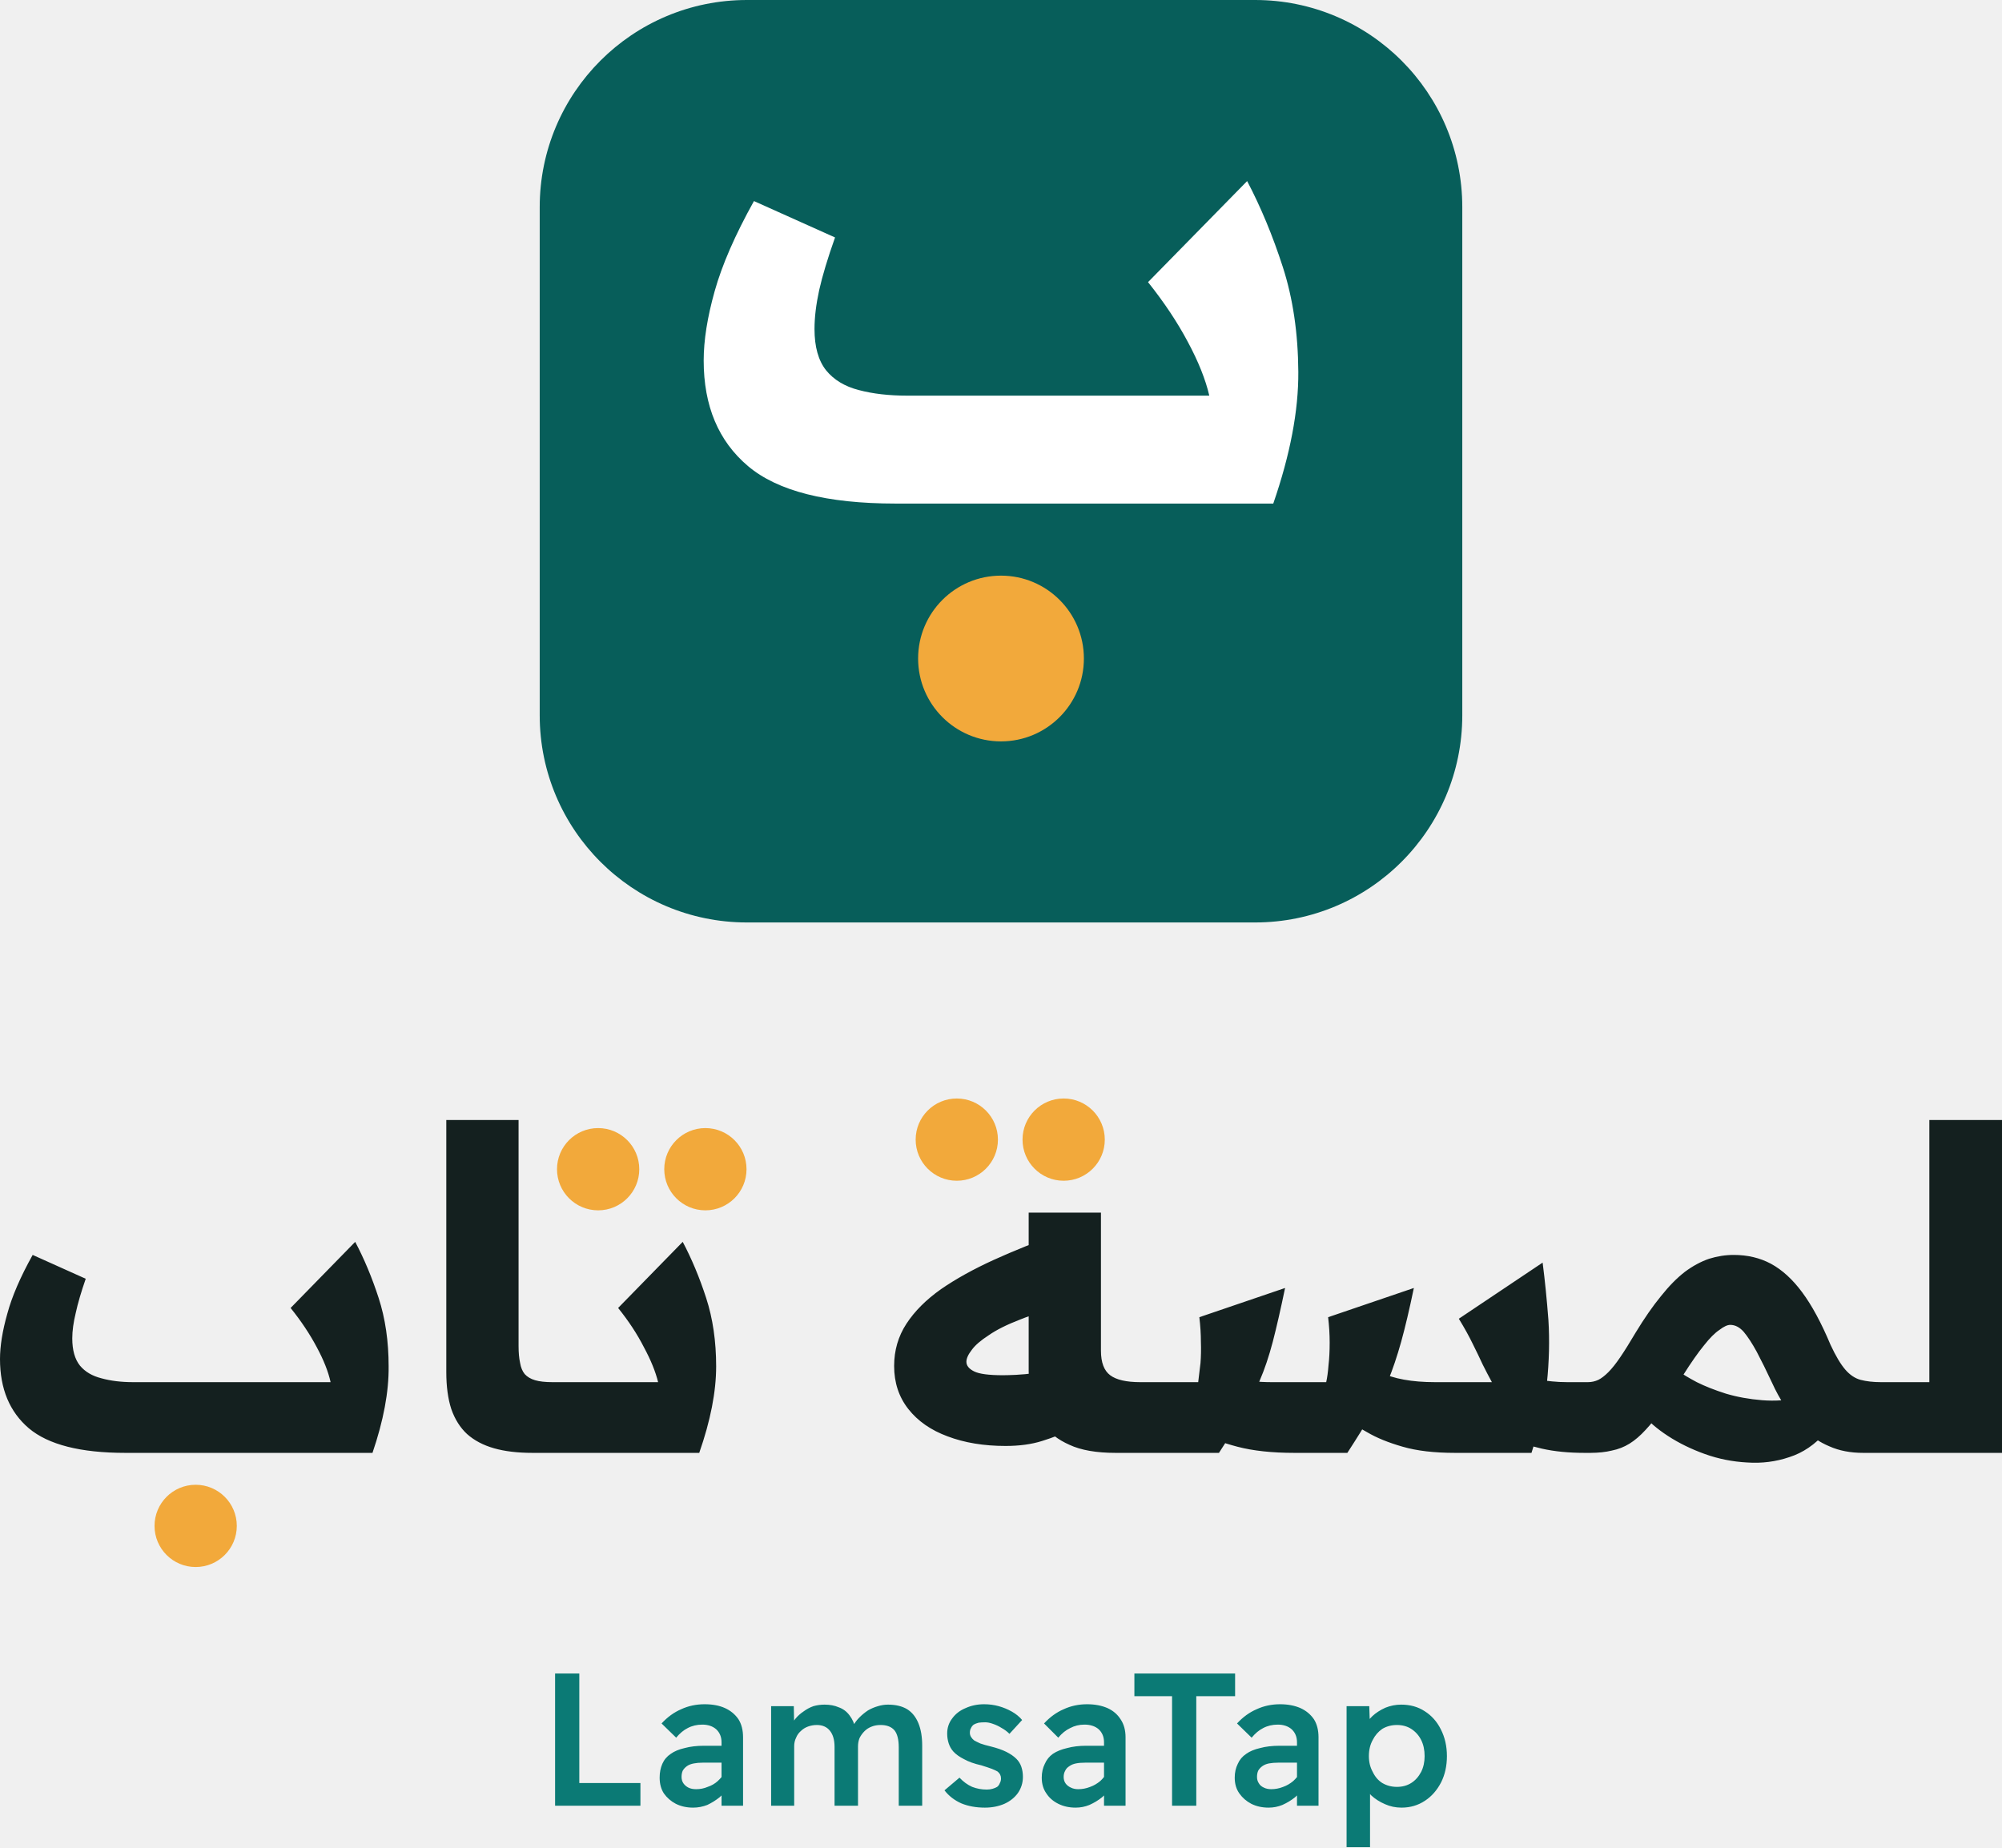
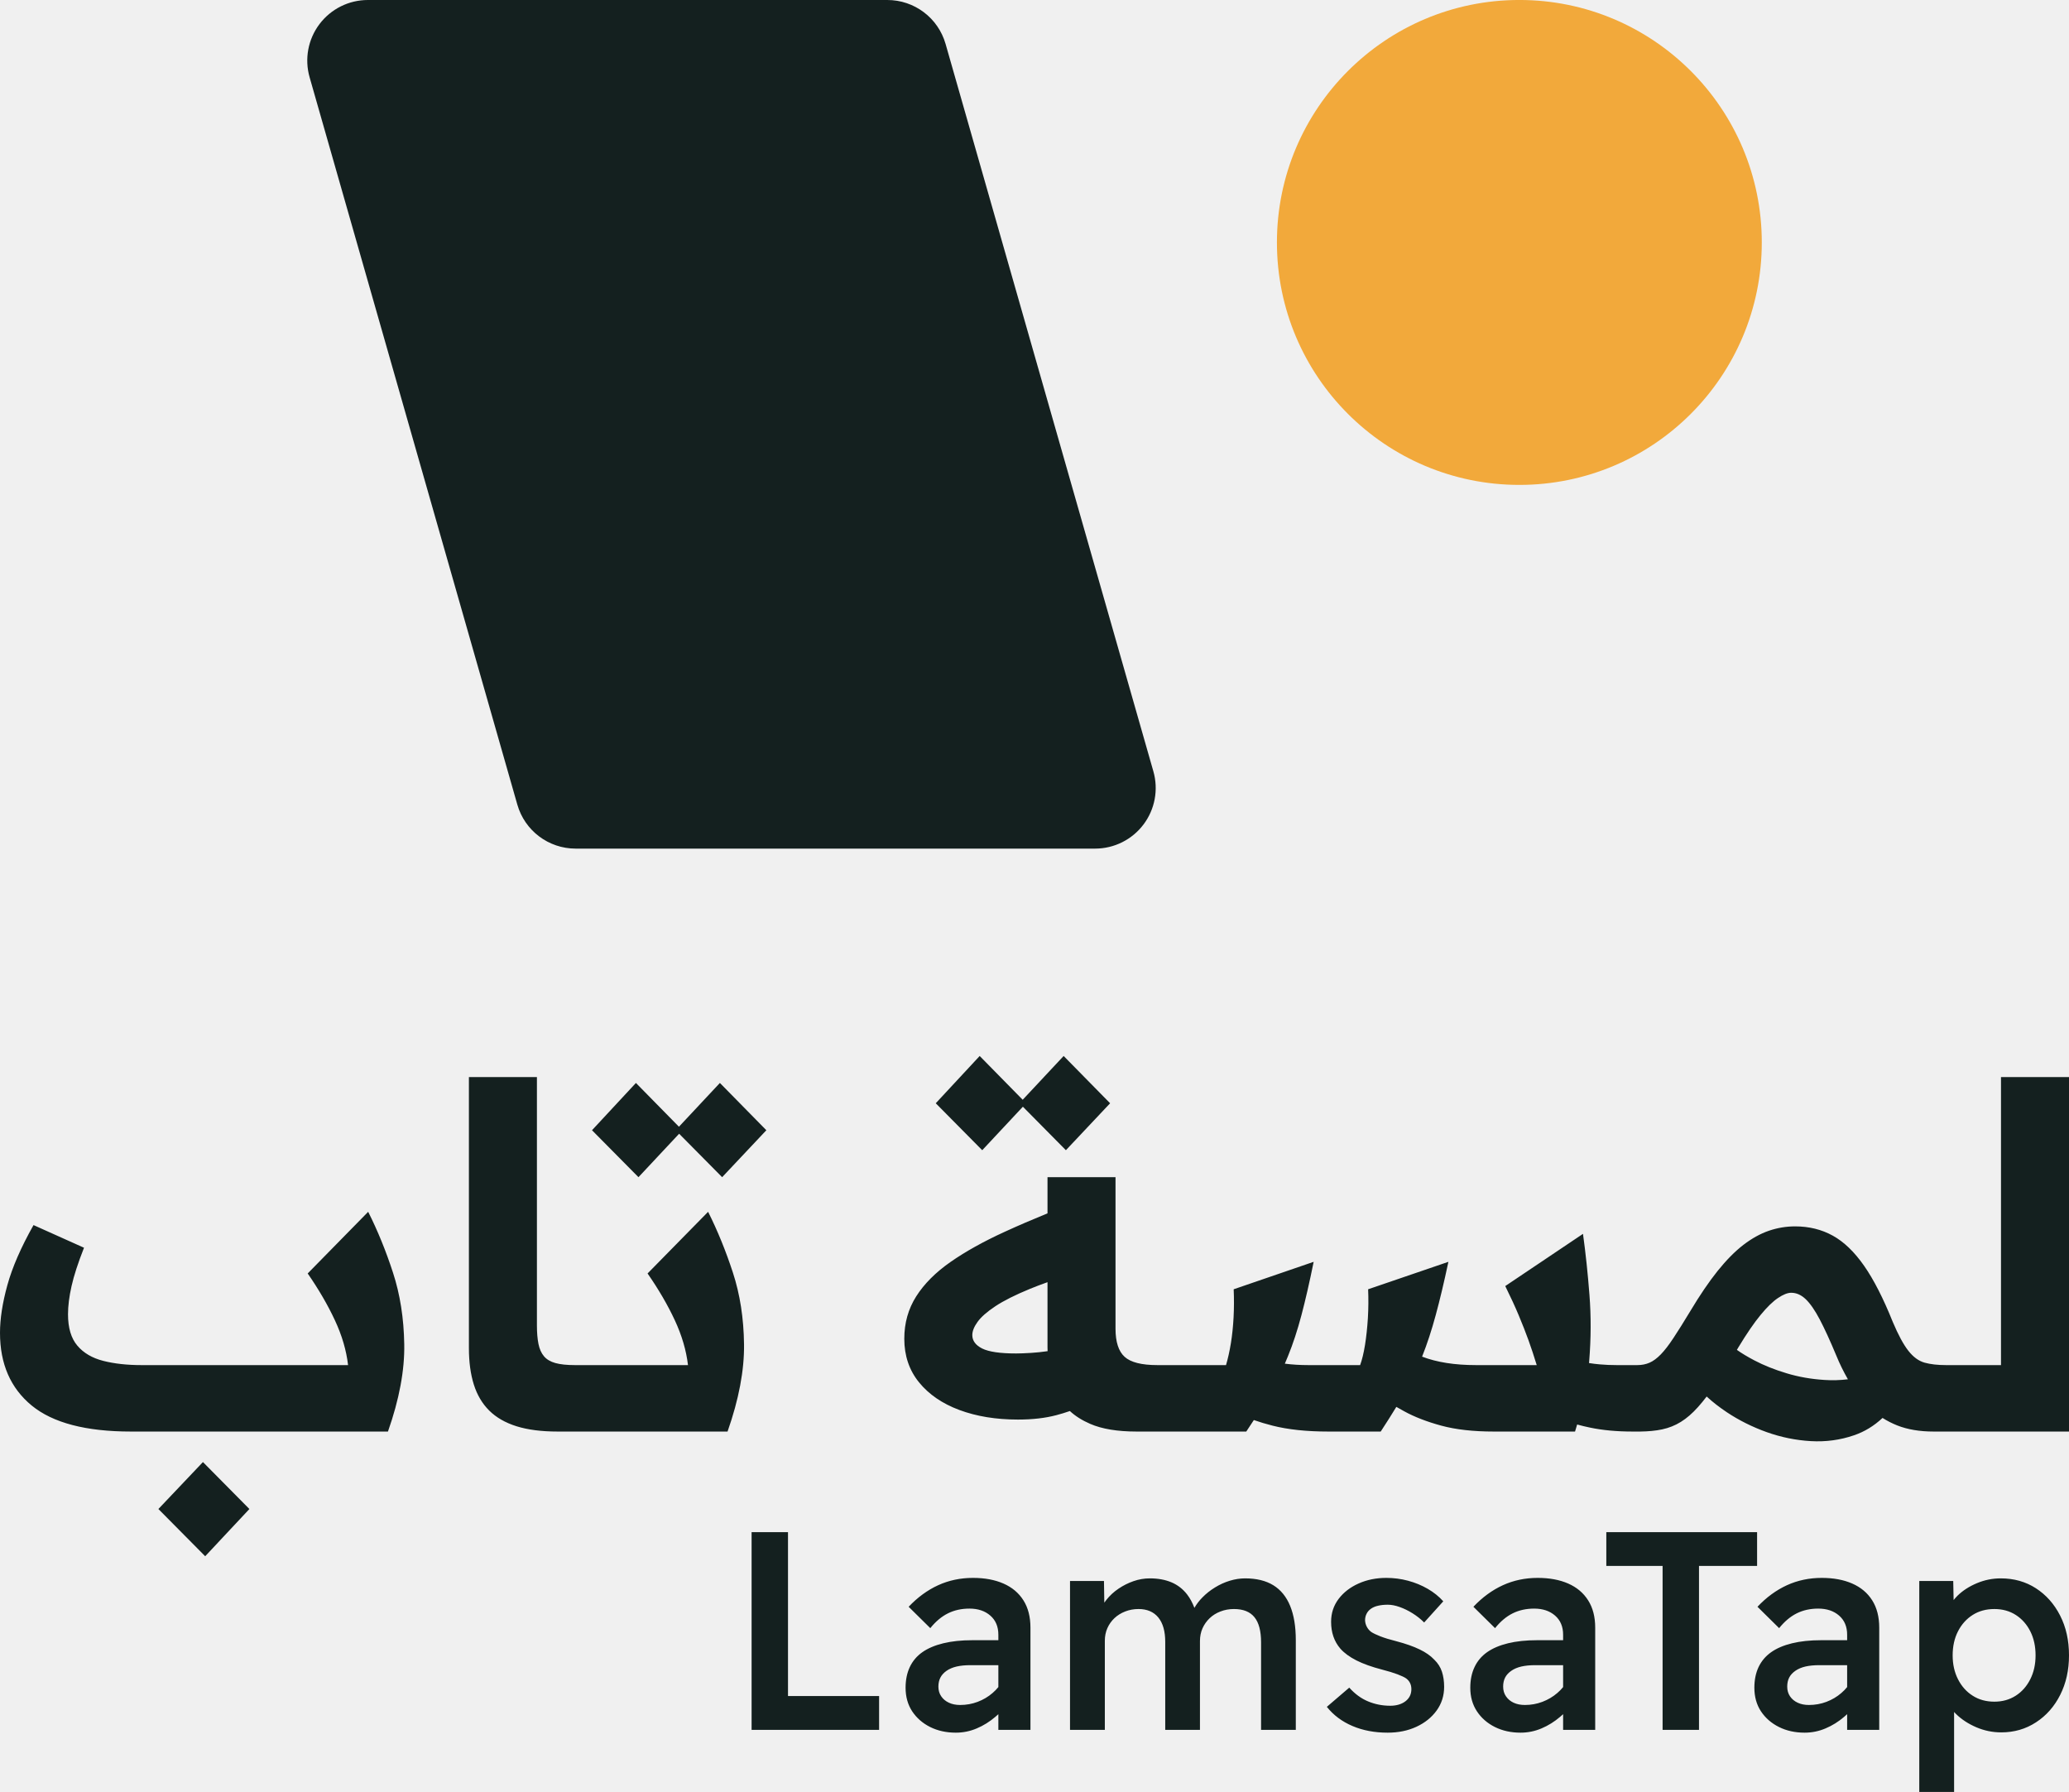
- <svg xmlns="http://www.w3.org/2000/svg" viewBox="0 0 520.8 480.6" width="520.8" height="480.6" role="img" aria-label="لمسة تاب — LamsaTap">
-   <g transform="translate(140.4 0) scale(0.46875)">
-     <rect width="512" height="512" rx="115" fill="#075E5A" />
-     <path fill="#fff" d="M197.5 279.5Q140.2 279.5 115.6 258.7Q91 237.9 91 200.1Q91 183.3 97.1 161.6Q103.2 139.8 118.9 111.6L163.9 131.8Q157.8 149 155.1 161Q152.5 173 152.5 182.6Q152.5 197.4 158.9 205.5Q165.4 213.5 177.1 216.5Q188.7 219.6 204 219.6H342.6L349.8 279.5ZM304.4 279.5V219.6H371.6Q368.5 206.2 359.7 189.8Q351 173.4 337.6 156.6L392.6 100.5Q404 122.2 412.4 148.2Q420.8 174.2 421 206.4Q421.2 238.7 407.1 279.5ZM304.4 219.6H308.2V279.5H304.4Q292.9 279.5 292.9 249.7Q292.9 219.6 304.4 219.6Z" />
-     <circle cx="256" cy="365.5" r="46" fill="#F2A93B" />
-   </g>
-   <path fill="#14201F" d="M32.6 378Q15.1 378 7.5 371.6Q0 365.2 0 353.6Q0 348.5 1.9 341.8Q3.7 335.1 8.5 326.5L22.3 332.7Q20.5 337.9 19.7 341.6Q18.8 345.3 18.8 348.2Q18.8 352.8 20.8 355.3Q22.8 357.7 26.4 358.6Q30 359.6 34.6 359.6H77.1L79.3 378ZM65.4 378V359.6H86Q85.1 355.5 82.4 350.5Q79.7 345.4 75.6 340.3L92.4 323.1Q95.9 329.7 98.5 337.7Q101.1 345.7 101.1 355.5Q101.2 365.4 96.9 378ZM65.4 359.6H66.6V378H65.4Q61.9 378 61.9 368.8Q61.9 359.6 65.4 359.6ZM138.5 378Q132.7 378 128.5 376.8Q124.3 375.6 121.5 373.1Q118.8 370.6 117.4 366.6Q116.1 362.6 116.1 357V291.4H134.9V350.2Q134.9 352.8 135.3 354.6Q135.6 356.4 136.5 357.5Q137.5 358.6 139.2 359.1Q140.9 359.6 143.7 359.6H148.2V378ZM148.2 378V359.6H171.2Q170.2 355.5 167.5 350.5Q164.9 345.4 160.8 340.3L177.6 323.1Q181.1 329.7 183.7 337.7Q186.3 345.7 186.3 355.5Q186.3 365.4 181.9 378ZM148.2 359.6H149.4V378H148.2Q144.7 378 144.7 368.8Q144.7 359.6 148.2 359.6ZM261.6 376.2Q253.1 376.2 246.5 373.7Q240 371.3 236.3 366.6Q232.6 361.9 232.6 355.4Q232.6 349.3 235.8 344.4Q239 339.5 244.8 335.4Q250.6 331.4 258.5 327.8Q266.4 324.2 275.7 320.9L278.5 339.3Q270.6 341.2 265.4 343.3Q260.2 345.3 257.2 347.4Q254.1 349.4 252.8 351.2Q251.4 353 251.4 354.3Q251.4 355.8 253.4 356.8Q255.4 357.8 260.9 357.8Q262.1 357.8 264.3 357.7Q266.5 357.6 269.5 357.2Q272.4 356.8 275.7 356L280 371.4Q275.3 373.6 271.1 374.9Q267 376.2 261.6 376.2ZM290.2 378Q282.7 378 278.2 375.9Q273.7 373.9 271.4 370.6Q269.1 367.4 268.3 363.7Q267.6 359.9 267.6 356.7V315.5H286.4V351.4Q286.4 356 288.8 357.8Q291.2 359.6 296.6 359.6H300.5V378ZM378.5 378Q370.4 378 364.9 376.4Q359.3 374.8 355.6 372.6Q351.8 370.5 349.1 368.6L359 357Q364.3 359.6 373.3 359.6H388.1Q386.9 357.4 385.7 355Q384.6 352.6 383.1 349.6Q381.7 346.7 379.5 343.1L401.3 328.5Q402.2 335.5 402.8 343.4Q403.3 351.3 402.4 359.9Q401.5 368.5 398.4 378ZM300.5 378V359.6H311.7Q312 357.1 312.3 354.6Q312.5 352 312.4 349.1Q312.4 346.1 312 342.7L334.3 335.1Q332.6 343.3 331.1 349.1Q329.6 354.8 327.7 359.2Q325.8 363.7 323.3 368Q320.8 372.3 317.1 378ZM336.7 378Q328 378 321.9 376.4Q315.8 374.8 312.2 372.7Q308.6 370.7 307.2 369.5L314.1 355.8Q317.1 357.6 321.3 358.6Q325.6 359.6 330.8 359.6H345Q345.4 357.8 345.6 355.2Q345.9 352.6 345.9 349.3Q345.9 346.1 345.5 342.7L367.8 335.1Q366.1 343.3 364.5 349.1Q362.9 354.8 361.1 359.2Q359.3 363.7 356.7 368Q354.2 372.3 350.5 378ZM412.2 378Q406 378 401.1 376.9Q396.3 375.8 392.7 374.1Q389 372.5 386.3 370.8L393.5 356.9Q394.9 357.6 396.5 358.1Q398.2 358.5 399.9 358.9Q401.7 359.2 403.7 359.4Q405.6 359.6 407.7 359.6H412.8V378ZM300.5 359.6H301.6V378H300.5Q296.9 378 296.9 368.8Q296.9 359.6 300.5 359.6ZM412.8 378V359.6H413.1Q414.5 359.6 415.8 359Q417 358.4 418.4 357Q419.8 355.6 421.5 353.1Q423.2 350.6 425.5 346.7Q428.9 341.1 432.1 337.2Q435.2 333.3 438.3 330.9Q441.4 328.6 444.6 327.5Q447.8 326.5 451 326.5Q456.4 326.5 460.7 328.8Q465.1 331.2 468.8 336.2Q472.6 341.3 476.2 349.9Q478.2 354.2 480 356.3Q481.8 358.4 484 359Q486.3 359.6 489.3 359.6H490.6V378H484.7Q479.7 378 475.9 376.3Q472.1 374.7 469.3 371.9Q466.5 369.2 464.4 366Q462.4 362.9 461 359.8Q458.8 355.1 457 351.7Q455.2 348.4 453.6 346.5Q452 344.7 450.1 344.7Q449 344.7 447.3 346Q445.5 347.2 443.3 350Q441 352.8 437.9 357.7Q434.9 362.7 432.5 366.3Q430.2 369.8 428.1 372Q426 374.3 423.9 375.6Q421.8 376.9 419.3 377.4Q416.9 378 413.6 378ZM474.9 372.7Q470.8 377.4 465.5 379.1Q460.2 380.9 454.5 380.5Q448.8 380.2 443.5 378.3Q438.2 376.4 433.9 373.6Q429.6 370.8 427.2 367.8L436.6 356.7Q438.2 357.9 441.4 359.6Q444.6 361.2 449 362.6Q453.4 363.9 458.4 364.3Q463.4 364.7 468.6 363.6ZM412.8 359.6H413.9V378H412.8Q409.3 378 409.3 368.8Q409.3 359.6 412.8 359.6ZM490.6 378V359.6H501.9V291.4H520.8V378ZM490.6 359.6H491.8V378H490.6Q487.1 378 487.1 368.8Q487.1 359.6 490.6 359.6Z" />
-   <circle cx="50.9" cy="397" r="10.7" fill="#F2A93B" />
-   <circle cx="155.6" cy="304.2" r="10.7" fill="#F2A93B" />
-   <circle cx="183.5" cy="304.2" r="10.7" fill="#F2A93B" />
-   <circle cx="248.9" cy="296.5" r="10.7" fill="#F2A93B" />
-   <circle cx="276.7" cy="296.5" r="10.7" fill="#F2A93B" />
-   <path fill="#0B7A75" d="M144.4 469.8V435.4H150.7V463.9H166.6V469.8ZM187.7 469.8V453.3Q187.7 451.2 186.3 449.9Q184.9 448.7 182.7 448.7Q180.6 448.7 178.9 449.6Q177.3 450.4 175.9 452.1L172.1 448.4Q174.4 445.9 177.2 444.7Q180 443.4 183.3 443.4Q186.4 443.4 188.6 444.4Q190.8 445.4 192.1 447.3Q193.3 449.2 193.3 452V469.8ZM180.3 470.3Q177.8 470.3 175.8 469.3Q173.9 468.3 172.7 466.6Q171.6 464.9 171.6 462.5Q171.6 460.5 172.3 458.9Q173 457.3 174.5 456.3Q175.9 455.3 178.1 454.8Q180.3 454.2 183.2 454.2H190.6L190.2 458.6H182.8Q181.5 458.6 180.5 458.8Q179.4 459 178.7 459.5Q178 460 177.6 460.7Q177.3 461.4 177.3 462.3Q177.3 463.3 177.8 464Q178.3 464.7 179.1 465.1Q179.9 465.5 181.1 465.5Q182.7 465.5 184.1 464.9Q185.6 464.4 186.7 463.4Q187.8 462.4 188.5 461.2L189.7 464.6Q188.7 466.3 187.2 467.6Q185.7 468.8 184 469.6Q182.2 470.3 180.3 470.3ZM200.6 469.8V443.9H206.5L206.6 449.2L205.6 449.6Q206 448.3 206.9 447.2Q207.8 446.1 209 445.3Q210.2 444.4 211.6 443.9Q213 443.5 214.5 443.5Q216.6 443.5 218.2 444.2Q219.9 444.8 221 446.3Q222.1 447.7 222.6 449.9L221.7 449.7L222 448.9Q222.6 447.8 223.6 446.8Q224.6 445.8 225.8 445Q227 444.3 228.4 443.9Q229.7 443.5 231 443.5Q234 443.5 236 444.7Q237.9 445.9 238.9 448.3Q239.9 450.7 239.9 454.2V469.8H233.8V454.6Q233.8 451.6 232.7 450.2Q231.5 448.8 229.1 448.8Q227.8 448.8 226.8 449.2Q225.7 449.6 224.9 450.4Q224.1 451.2 223.6 452.2Q223.2 453.2 223.2 454.4V469.8H217.1V454.5Q217.1 451.8 215.9 450.3Q214.7 448.8 212.5 448.8Q211.3 448.8 210.2 449.2Q209.1 449.6 208.3 450.4Q207.5 451.1 207.1 452.1Q206.6 453.1 206.6 454.3V469.8ZM256.2 470.3Q252.8 470.3 250.1 469.2Q247.4 468 245.7 465.8L249.6 462.5Q251.1 464.1 252.9 464.9Q254.7 465.6 256.7 465.6Q257.5 465.6 258.2 465.4Q258.9 465.2 259.4 464.9Q259.9 464.5 260.1 463.9Q260.4 463.4 260.4 462.7Q260.4 461.6 259.5 460.9Q259 460.6 258 460.2Q256.9 459.8 255.3 459.3Q252.6 458.7 250.8 457.7Q249 456.8 248 455.7Q247.2 454.8 246.8 453.6Q246.4 452.4 246.4 451Q246.4 448.8 247.7 447.1Q249 445.3 251.2 444.4Q253.4 443.4 256 443.4Q258 443.4 259.8 443.9Q261.6 444.4 263.2 445.3Q264.8 446.2 265.9 447.5L262.6 451.1Q261.7 450.2 260.6 449.6Q259.5 448.9 258.3 448.5Q257.2 448.1 256.3 448.1Q255.3 448.1 254.6 448.2Q253.8 448.4 253.3 448.7Q252.8 449.1 252.6 449.6Q252.3 450.1 252.3 450.8Q252.3 451.4 252.6 451.9Q252.9 452.4 253.4 452.8Q253.9 453.1 255 453.6Q256.1 454 257.8 454.4Q260.2 455 261.8 455.8Q263.4 456.6 264.4 457.6Q265.3 458.5 265.7 459.7Q266.1 460.9 266.1 462.3Q266.1 464.6 264.8 466.5Q263.5 468.3 261.3 469.3Q259 470.3 256.2 470.3ZM287.2 469.8V453.3Q287.2 451.2 285.8 449.9Q284.4 448.7 282.1 448.7Q280.1 448.7 278.4 449.6Q276.7 450.4 275.3 452.1L271.6 448.4Q273.9 445.9 276.7 444.7Q279.5 443.4 282.8 443.4Q285.8 443.4 288.1 444.4Q290.3 445.4 291.5 447.3Q292.8 449.2 292.8 452V469.8ZM279.8 470.3Q277.3 470.3 275.3 469.3Q273.3 468.3 272.2 466.6Q271 464.9 271 462.5Q271 460.5 271.8 458.9Q272.5 457.3 273.9 456.3Q275.4 455.3 277.6 454.8Q279.8 454.2 282.6 454.2H290.1L289.6 458.6H282.3Q280.9 458.6 279.9 458.8Q278.9 459 278.2 459.5Q277.4 460 277.1 460.7Q276.7 461.4 276.7 462.3Q276.7 463.3 277.2 464Q277.7 464.7 278.6 465.1Q279.4 465.5 280.5 465.5Q282.1 465.5 283.6 464.9Q285 464.4 286.2 463.4Q287.3 462.4 287.9 461.2L289.2 464.6Q288.2 466.3 286.7 467.6Q285.2 468.8 283.4 469.6Q281.7 470.3 279.8 470.3ZM304.9 469.8V441.3H295.1V435.4H321.3V441.3H311.2V469.8ZM337.4 469.8V453.3Q337.4 451.2 336 449.9Q334.6 448.7 332.4 448.7Q330.3 448.7 328.6 449.6Q327 450.4 325.6 452.1L321.8 448.4Q324.1 445.9 326.9 444.7Q329.7 443.4 333 443.4Q336 443.4 338.3 444.4Q340.5 445.4 341.8 447.3Q343 449.2 343 452V469.8ZM330 470.3Q327.5 470.3 325.5 469.3Q323.6 468.3 322.4 466.6Q321.2 464.9 321.2 462.5Q321.2 460.5 322 458.9Q322.7 457.3 324.2 456.3Q325.6 455.3 327.8 454.8Q330 454.2 332.9 454.2H340.3L339.8 458.6H332.5Q331.2 458.6 330.1 458.8Q329.1 459 328.4 459.5Q327.7 460 327.3 460.7Q327 461.4 327 462.3Q327 463.3 327.5 464Q327.9 464.7 328.8 465.1Q329.6 465.5 330.7 465.5Q332.3 465.5 333.8 464.9Q335.2 464.4 336.4 463.4Q337.5 462.4 338.2 461.2L339.4 464.6Q338.4 466.3 336.9 467.6Q335.4 468.8 333.6 469.6Q331.9 470.3 330 470.3ZM350.3 480.6V443.9H356.2L356.4 449.8L355.3 449.3Q355.6 447.8 357 446.5Q358.4 445.2 360.4 444.3Q362.4 443.5 364.5 443.5Q368 443.5 370.6 445.2Q373.3 446.9 374.8 449.9Q376.4 453 376.4 456.9Q376.4 460.7 374.9 463.7Q373.3 466.8 370.7 468.5Q368 470.3 364.6 470.3Q362.3 470.3 360.3 469.4Q358.2 468.5 356.7 467.1Q355.3 465.7 354.9 464.1L356.4 463.4V480.6ZM363.4 464.9Q365.5 464.9 367.1 463.9Q368.7 462.9 369.7 461Q370.6 459.2 370.6 456.9Q370.6 454.5 369.7 452.7Q368.8 450.9 367.1 449.8Q365.5 448.8 363.4 448.8Q361.3 448.8 359.6 449.8Q358 450.9 357.1 452.7Q356.1 454.5 356.1 456.9Q356.1 459.2 357.1 461Q358 462.9 359.6 463.9Q361.3 464.9 363.4 464.9Z" />
+ <svg xmlns="http://www.w3.org/2000/svg" viewBox="-431.97 -298.84 431.97 374.08" width="431.97" height="374.08" role="img" aria-label="لمسة تاب — LamsaTap">
+   <path fill="#14201F" d="M-355.17 -298.84L-246.72 -298.84A12.65 12.65 0 0 1 -234.55 -289.67L-191.17 -137.83A12.65 12.65 0 0 1 -203.33 -121.69L-311.79 -121.69A12.65 12.65 0 0 1 -323.96 -130.87L-367.33 -282.71A12.65 12.65 0 0 1 -355.17 -298.84ZM-219.43 -2.5Q-226.3 -2.5 -231.67 -4.5Q-237.03 -6.5 -240.1 -10.28Q-243.17 -14.07 -243.17 -19.37Q-243.17 -24.3 -240.68 -28.22Q-238.2 -32.13 -233.52 -35.4Q-228.83 -38.67 -222.2 -41.7Q-218.05 -43.6 -213.27 -45.55V-53.1H-199.07V-21.47Q-199.07 -17.33 -197.17 -15.6Q-195.27 -13.87 -190.33 -13.87H-176Q-175.4 -15.9 -174.98 -18.45Q-174.57 -21 -174.42 -23.87Q-174.27 -26.73 -174.4 -29.7L-157.7 -35.43Q-159 -29.03 -160.25 -24.3Q-161.5 -19.57 -163.07 -15.72Q-163.38 -14.94 -163.72 -14.17Q-161.38 -13.87 -158.8 -13.87H-148Q-147.4 -15.5 -146.98 -18.08Q-146.57 -20.67 -146.38 -23.7Q-146.2 -26.73 -146.33 -29.7L-129.57 -35.43Q-130.93 -29.03 -132.22 -24.3Q-133.5 -19.57 -135.03 -15.72Q-135.05 -15.67 -135.07 -15.64Q-130.45 -13.87 -123.8 -13.87H-111.13Q-111.97 -16.63 -112.85 -19.07Q-113.73 -21.5 -114.87 -24.22Q-116 -26.93 -117.7 -30.37L-101.47 -41.27Q-100.63 -35.17 -100.12 -28.52Q-99.6 -21.87 -100.17 -14.77Q-100.19 -14.53 -100.21 -14.3Q-99.11 -14.12 -97.93 -14.02Q-96.23 -13.87 -94.43 -13.87H-90.13Q-88.73 -13.87 -87.58 -14.37Q-86.43 -14.87 -85.23 -16.1Q-84.03 -17.33 -82.57 -19.55Q-81.1 -21.77 -79.03 -25.2Q-76.1 -30.1 -73.37 -33.52Q-70.63 -36.93 -67.98 -38.97Q-65.33 -41 -62.65 -41.92Q-59.97 -42.83 -57.2 -42.83Q-52.83 -42.83 -49.33 -40.9Q-45.83 -38.97 -42.8 -34.63Q-39.77 -30.3 -36.8 -22.9Q-35.07 -18.8 -33.53 -16.85Q-32 -14.9 -30.15 -14.38Q-28.3 -13.87 -25.67 -13.87H-14.2V-74H0V0H-24.83Q-24.85 0 -24.87 0L-28.27 0Q-32.63 0 -35.87 -1.28Q-37.51 -1.94 -38.93 -2.84Q-41.6 -0.34 -44.88 0.78Q-49.2 2.27 -53.9 2Q-58.6 1.73 -63.12 0.12Q-67.63 -1.5 -71.42 -4.02Q-73.79 -5.6 -75.65 -7.31Q-76.58 -6.09 -77.45 -5.12Q-79.23 -3.13 -81.03 -2.02Q-82.83 -0.9 -84.95 -0.45Q-86.94 -0.03 -89.53 0V0H-91.13Q-96.07 0 -99.98 -0.82Q-101.4 -1.11 -102.69 -1.47Q-102.9 -0.74 -103.13 0H-120.1Q-126.5 0 -131.05 -1.23Q-135.6 -2.47 -138.78 -4.22Q-139.64 -4.69 -140.44 -5.15Q-141.92 -2.72 -143.7 0H-154.63Q-161.43 0 -166.28 -1.23Q-168.4 -1.77 -170.19 -2.4Q-170.94 -1.23 -171.77 0H-186.83Q-186.85 0 -186.87 0L-194.67 0Q-200.67 0 -204.35 -1.6Q-206.89 -2.7 -208.6 -4.28Q-210.04 -3.78 -211.42 -3.42Q-214.9 -2.5 -219.43 -2.5ZM-315.53 0Q-320.6 0 -324.12 -1.1Q-327.63 -2.2 -329.83 -4.38Q-332.03 -6.57 -333.05 -9.83Q-334.07 -13.1 -334.07 -17.4V-74H-319.87V-22.13Q-319.87 -19.9 -319.55 -18.3Q-319.23 -16.7 -318.4 -15.72Q-317.57 -14.73 -316.02 -14.3Q-314.47 -13.87 -311.93 -13.87H-308.07H-308.03H-288.33Q-288.87 -18.47 -291.08 -23.23Q-293.3 -28 -296.77 -33L-284.13 -45.87Q-281.17 -39.97 -278.95 -33.17Q-276.73 -26.37 -276.63 -18.22Q-276.53 -10.07 -280.07 0H-308.03Q-308.05 0 -308.07 0V0ZM-404.63 0Q-418.73 0 -425.35 -5.43Q-431.97 -10.87 -431.97 -20.6Q-431.97 -25 -430.43 -30.57Q-428.9 -36.13 -424.97 -43.1L-414.43 -38.37Q-416.3 -33.63 -417.03 -30.37Q-417.77 -27.1 -417.77 -24.47Q-417.77 -20.23 -415.82 -17.93Q-413.87 -15.63 -410.4 -14.75Q-406.93 -13.87 -402.43 -13.87H-359.3Q-359.83 -18.47 -362.05 -23.23Q-364.27 -28 -367.73 -33L-355.1 -45.87Q-352.13 -39.97 -349.92 -33.17Q-347.7 -26.37 -347.57 -18.22Q-347.43 -10.07 -350.97 0ZM-31.26 75.24V31.2H-24.17L-24.09 35.18Q-23.73 34.72 -23.28 34.27Q-21.64 32.67 -19.24 31.66Q-16.84 30.65 -14.25 30.65Q-10.12 30.65 -6.92 32.71Q-3.71 34.78 -1.86 38.4Q0 42.03 0 46.72Q0 51.34 -1.84 54.98Q-3.67 58.61 -6.89 60.7Q-10.1 62.8 -14.15 62.8Q-16.86 62.8 -19.36 61.73Q-21.85 60.66 -23.58 58.97Q-23.8 58.75 -23.99 58.54V75.24ZM-208.57 62.27V31.2H-201.48L-201.41 35.72Q-201.2 35.42 -200.97 35.13Q-199.91 33.79 -198.44 32.8Q-196.98 31.81 -195.31 31.23Q-193.64 30.65 -191.91 30.65Q-189.36 30.65 -187.4 31.47Q-185.44 32.3 -184.12 34.01Q-183.21 35.19 -182.6 36.81Q-181.94 35.65 -180.93 34.63Q-179.77 33.44 -178.29 32.54Q-176.82 31.63 -175.2 31.14Q-173.58 30.65 -172.02 30.65Q-168.47 30.65 -166.13 32.08Q-163.79 33.52 -162.61 36.4Q-161.43 39.28 -161.43 43.54V62.27H-168.68V44.01Q-168.68 40.45 -170.07 38.75Q-171.45 37.05 -174.34 37.05Q-175.86 37.05 -177.16 37.56Q-178.47 38.06 -179.42 38.97Q-180.37 39.88 -180.91 41.08Q-181.44 42.28 -181.44 43.74V62.27H-188.69V43.91Q-188.69 40.59 -190.13 38.82Q-191.58 37.05 -194.27 37.05Q-195.76 37.05 -197.05 37.56Q-198.34 38.06 -199.29 38.95Q-200.24 39.85 -200.77 41.04Q-201.3 42.24 -201.3 43.66V62.27ZM-105.62 62.27V59Q-105.92 59.28 -106.24 59.55Q-108.04 61.09 -110.13 61.97Q-112.23 62.86 -114.51 62.86Q-117.49 62.86 -119.86 61.68Q-122.23 60.5 -123.61 58.41Q-125 56.31 -125 53.48Q-125 51.03 -124.11 49.16Q-123.23 47.29 -121.49 46.06Q-119.75 44.84 -117.13 44.2Q-114.51 43.56 -111.07 43.56H-105.62V42.42Q-105.62 39.88 -107.3 38.42Q-108.98 36.96 -111.66 36.96Q-114.15 36.96 -116.15 37.95Q-118.14 38.94 -119.83 41.04L-124.35 36.58Q-121.56 33.62 -118.2 32.08Q-114.84 30.55 -110.93 30.55Q-107.25 30.55 -104.56 31.73Q-101.87 32.91 -100.4 35.23Q-98.92 37.55 -98.92 40.95V62.27ZM-46.32 62.27V59Q-46.62 59.28 -46.94 59.55Q-48.73 61.09 -50.83 61.97Q-52.92 62.86 -55.2 62.86Q-58.19 62.86 -60.55 61.68Q-62.92 60.5 -64.31 58.41Q-65.69 56.31 -65.69 53.48Q-65.69 51.03 -64.81 49.16Q-63.92 47.29 -62.18 46.06Q-60.45 44.84 -57.82 44.2Q-55.2 43.56 -51.76 43.56H-46.32V42.42Q-46.32 39.88 -48 38.42Q-49.68 36.96 -52.35 36.96Q-54.85 36.96 -56.84 37.95Q-58.83 38.94 -60.52 41.04L-65.04 36.58Q-62.25 33.62 -58.89 32.08Q-55.53 30.55 -51.62 30.55Q-47.95 30.55 -45.26 31.73Q-42.56 32.91 -41.09 35.23Q-39.62 37.55 -39.62 40.95V62.27ZM-223.53 62.27V59Q-223.83 59.28 -224.15 59.55Q-225.95 61.09 -228.04 61.97Q-230.13 62.86 -232.41 62.86Q-235.4 62.86 -237.77 61.68Q-240.13 60.5 -241.52 58.41Q-242.9 56.31 -242.9 53.48Q-242.9 51.03 -242.02 49.16Q-241.14 47.29 -239.4 46.06Q-237.66 44.84 -235.03 44.2Q-232.41 43.56 -228.97 43.56H-223.53V42.42Q-223.53 39.88 -225.21 38.42Q-226.89 36.96 -229.56 36.96Q-232.06 36.96 -234.05 37.95Q-236.05 38.94 -237.74 41.04L-242.26 36.58Q-239.46 33.62 -236.1 32.08Q-232.74 30.55 -228.83 30.55Q-225.16 30.55 -222.47 31.73Q-219.77 32.91 -218.3 35.23Q-216.83 37.55 -216.83 40.95V62.27ZM-84.85 62.27V28.05H-96.6V21H-65.12V28.05H-77.25V62.27ZM-275.05 62.27V21H-267.45V55.21H-248.43V62.27ZM-142.25 62.86Q-146.34 62.86 -149.6 61.47Q-152.86 60.09 -154.95 57.47L-150.27 53.46Q-148.48 55.45 -146.32 56.34Q-144.16 57.24 -141.7 57.24Q-140.74 57.24 -139.93 57Q-139.13 56.76 -138.53 56.3Q-137.93 55.84 -137.61 55.2Q-137.3 54.56 -137.3 53.78Q-137.3 52.36 -138.38 51.54Q-138.93 51.16 -140.19 50.68Q-141.45 50.2 -143.43 49.69Q-146.63 48.86 -148.77 47.78Q-150.9 46.7 -152.12 45.33Q-153.1 44.19 -153.58 42.79Q-154.06 41.4 -154.06 39.71Q-154.06 37.02 -152.5 34.95Q-150.94 32.89 -148.32 31.72Q-145.71 30.55 -142.53 30.55Q-140.21 30.55 -138 31.14Q-135.79 31.73 -133.89 32.83Q-131.99 33.93 -130.64 35.44L-134.63 39.86Q-135.71 38.78 -137.04 37.95Q-138.38 37.11 -139.74 36.63Q-141.09 36.15 -142.23 36.15Q-143.35 36.15 -144.25 36.36Q-145.14 36.56 -145.74 36.99Q-146.34 37.41 -146.65 38.03Q-146.97 38.65 -146.97 39.41Q-146.93 40.14 -146.6 40.76Q-146.28 41.38 -145.69 41.83Q-145.08 42.24 -143.78 42.75Q-142.47 43.26 -140.41 43.78Q-137.52 44.54 -135.58 45.48Q-133.65 46.41 -132.51 47.63Q-131.39 48.71 -130.92 50.13Q-130.46 51.56 -130.46 53.29Q-130.46 56.06 -132.02 58.23Q-133.59 60.4 -136.25 61.63Q-138.91 62.86 -142.25 62.86ZM-226.9 -58.73 -236.6 -68.53 -227.43 -78.4 -218.45 -69.26 -209.9 -78.4 -200.2 -68.53 -209.43 -58.73 -218.41 -67.81ZM-298.67 -53.1 -308.37 -62.9 -299.2 -72.77 -290.22 -63.63 -281.67 -72.77 -271.97 -62.9 -281.2 -53.1 -290.18 -62.17ZM-15.58 56.39Q-13.07 56.39 -11.13 55.15Q-9.2 53.92 -8.09 51.72Q-6.98 49.53 -6.98 46.72Q-6.98 43.89 -8.07 41.72Q-9.16 39.55 -11.09 38.3Q-13.03 37.05 -15.58 37.05Q-18.16 37.05 -20.1 38.28Q-22.05 39.51 -23.17 41.69Q-24.29 43.87 -24.29 46.72Q-24.29 49.53 -23.17 51.72Q-22.05 53.92 -20.1 55.15Q-18.16 56.39 -15.58 56.39ZM-69.34 -17.05Q-67.82 -15.97 -65.68 -14.85Q-62.73 -13.3 -58.98 -12.17Q-55.23 -11.03 -51.02 -10.77Q-48.6 -10.61 -46.16 -10.91Q-47.54 -13.31 -48.6 -15.9Q-50.53 -20.53 -52.05 -23.42Q-53.57 -26.3 -54.97 -27.63Q-56.37 -28.97 -58 -28.97Q-59.13 -28.97 -60.75 -27.88Q-62.37 -26.8 -64.4 -24.33Q-66.43 -21.87 -69.03 -17.57Q-69.19 -17.31 -69.34 -17.05ZM-389.13 26.03 -398.9 16.17 -389.6 6.37 -379.9 16.17ZM-213.27 -31.18Q-215.24 -30.48 -216.9 -29.8Q-221.53 -27.9 -224.17 -26.15Q-226.8 -24.4 -227.88 -22.88Q-228.97 -21.37 -228.97 -20.13Q-228.97 -18.37 -226.9 -17.33Q-224.83 -16.3 -219.83 -16.3Q-218.6 -16.3 -216.68 -16.42Q-215.13 -16.51 -213.25 -16.78Q-213.27 -17.19 -213.27 -17.6ZM-105.62 53.34V48.77H-111.5Q-113.09 48.77 -114.33 49.05Q-115.57 49.34 -116.43 49.94Q-117.3 50.54 -117.72 51.34Q-118.14 52.15 -118.14 53.25Q-118.14 54.41 -117.55 55.27Q-116.96 56.14 -115.95 56.61Q-114.94 57.08 -113.6 57.08Q-111.68 57.08 -109.94 56.42Q-108.2 55.76 -106.83 54.58Q-106.15 54 -105.62 53.34ZM-223.53 53.34V48.77H-229.4Q-231 48.77 -232.23 49.05Q-233.47 49.34 -234.34 49.94Q-235.2 50.54 -235.62 51.34Q-236.05 52.15 -236.05 53.25Q-236.05 54.41 -235.46 55.27Q-234.87 56.14 -233.85 56.61Q-232.84 57.08 -231.51 57.08Q-229.58 57.08 -227.84 56.42Q-226.1 55.76 -224.74 54.58Q-224.06 54 -223.53 53.34ZM-46.32 53.34V48.77H-52.19Q-53.78 48.77 -55.02 49.05Q-56.26 49.34 -57.12 49.94Q-57.99 50.54 -58.41 51.34Q-58.83 52.15 -58.83 53.25Q-58.83 54.41 -58.25 55.27Q-57.66 56.14 -56.64 56.61Q-55.63 57.08 -54.3 57.08Q-52.37 57.08 -50.63 56.42Q-48.89 55.76 -47.53 54.58Q-46.85 54 -46.32 53.34Z" />
+   <path fill="#F2A93B" d="M-165.37 -248.23A50.61 50.61 0 1 0 -64.14 -248.23A50.61 50.61 0 1 0 -165.37 -248.23Z" />
</svg>
